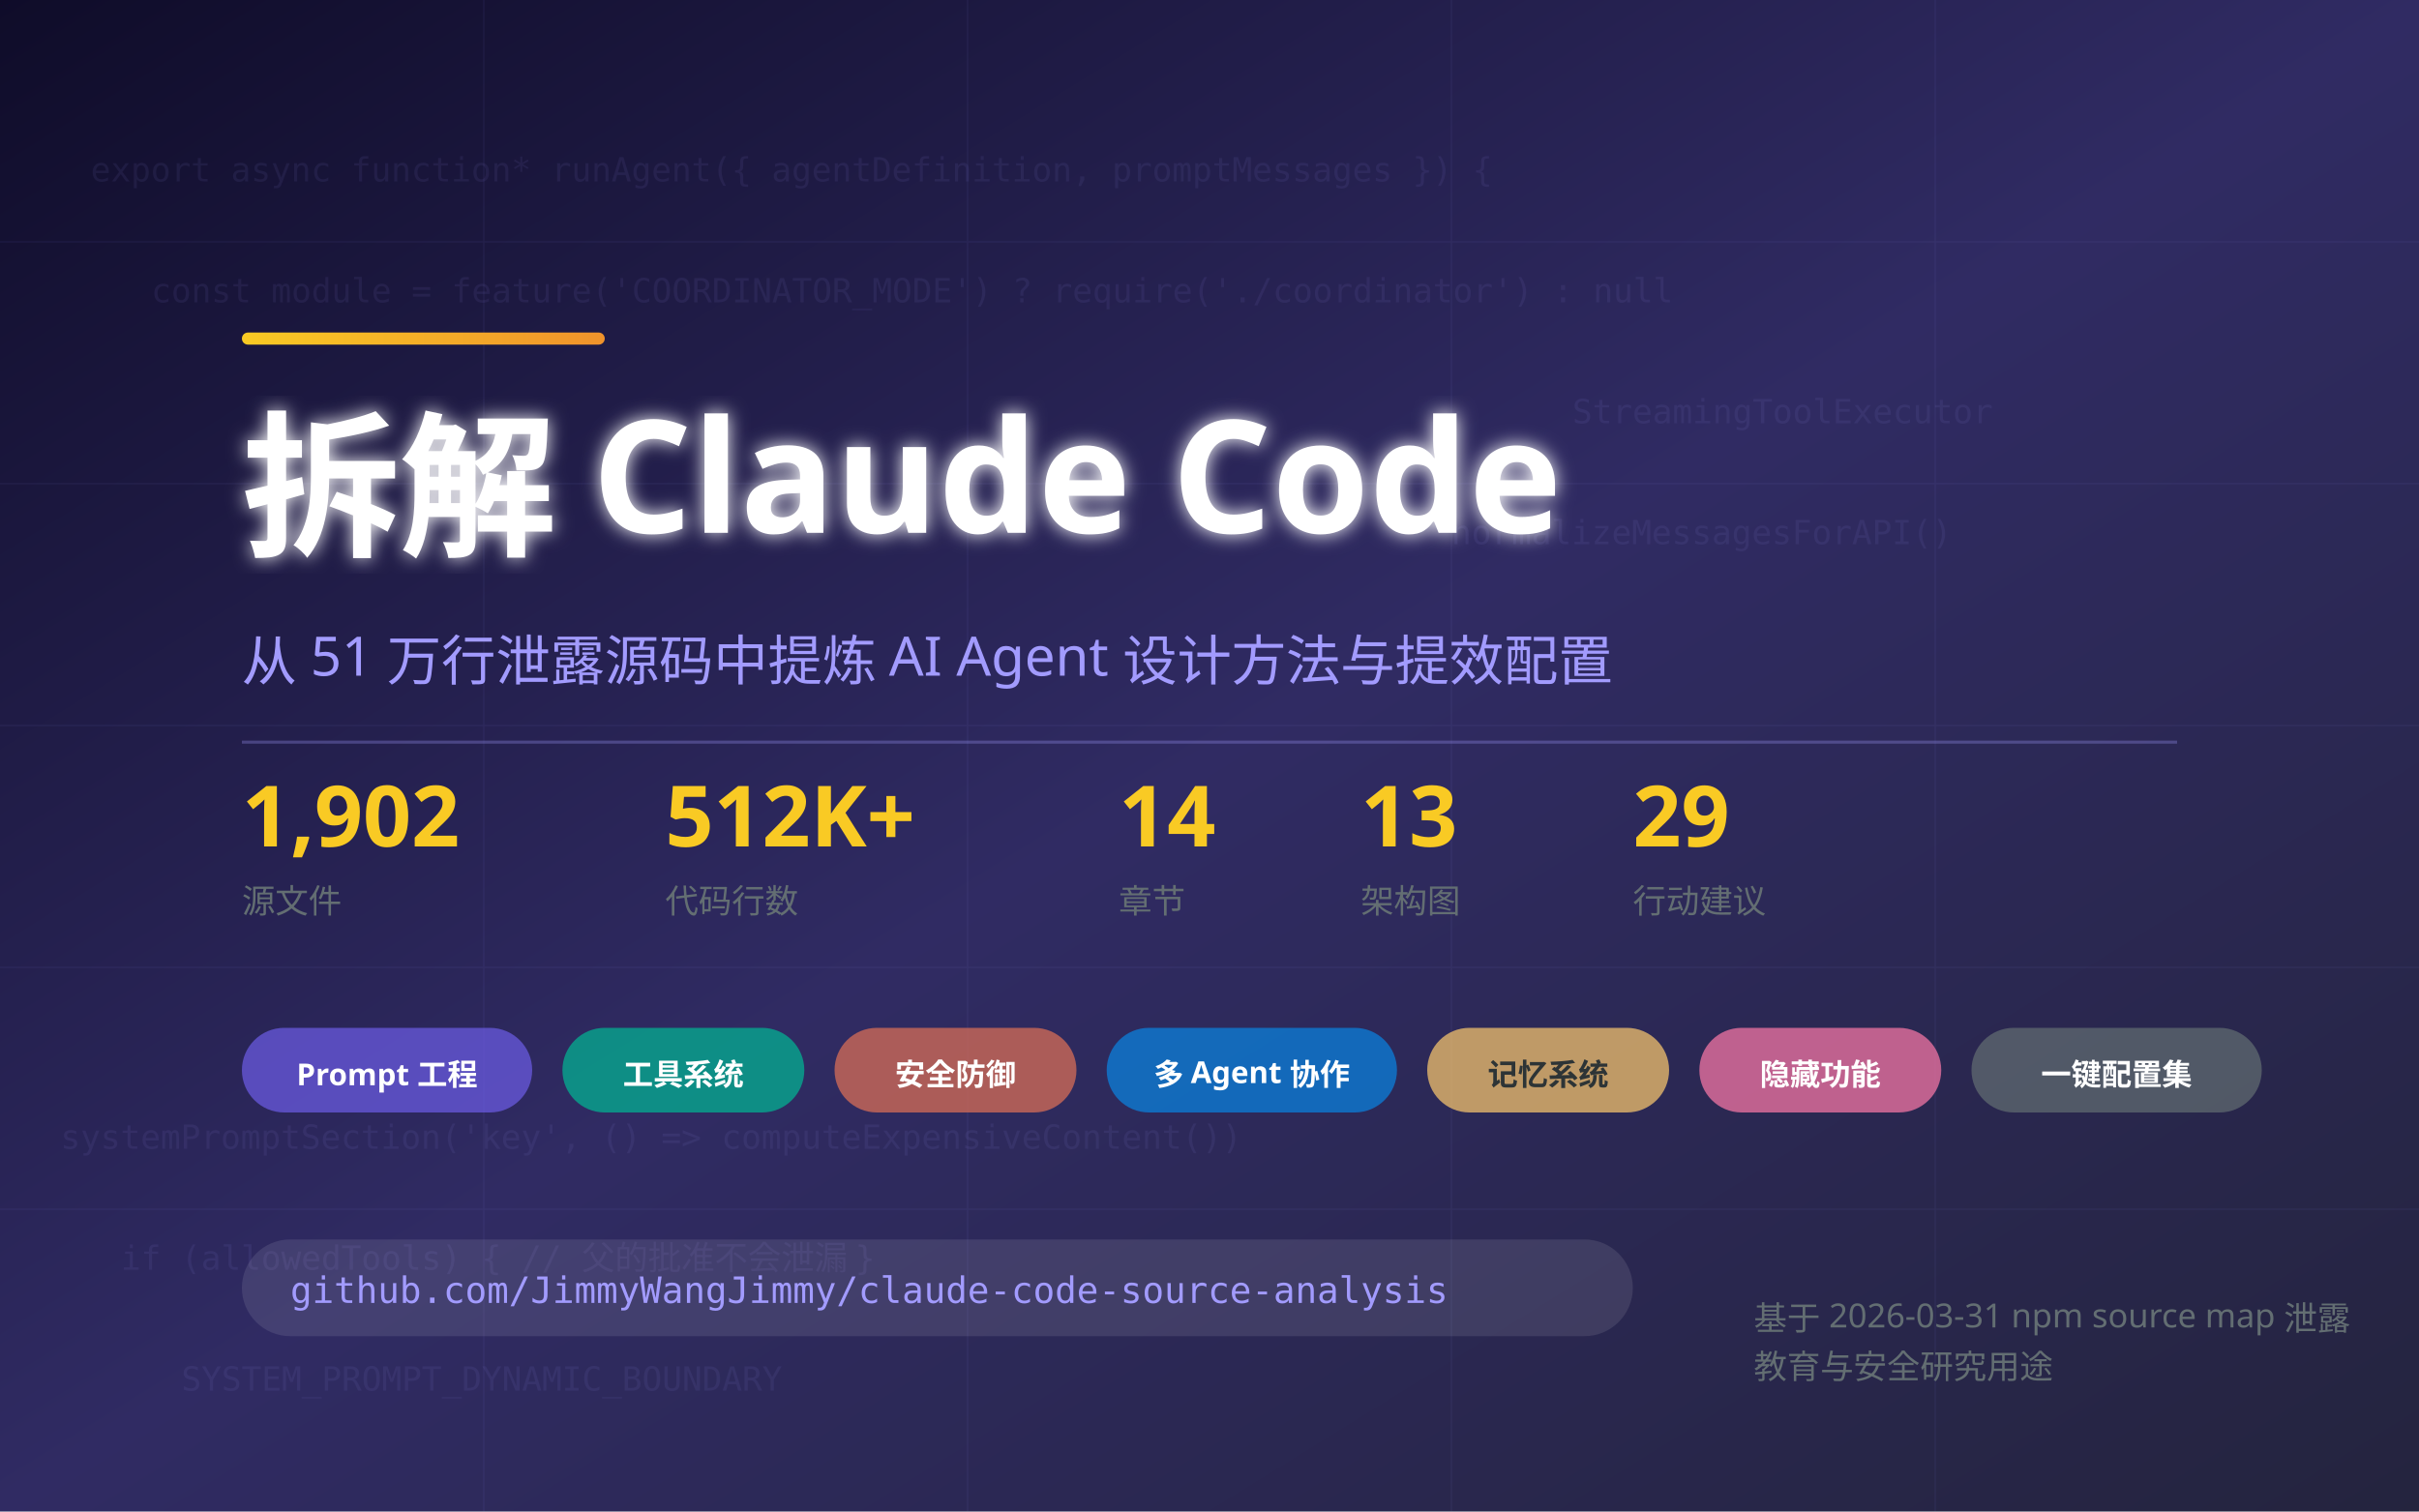
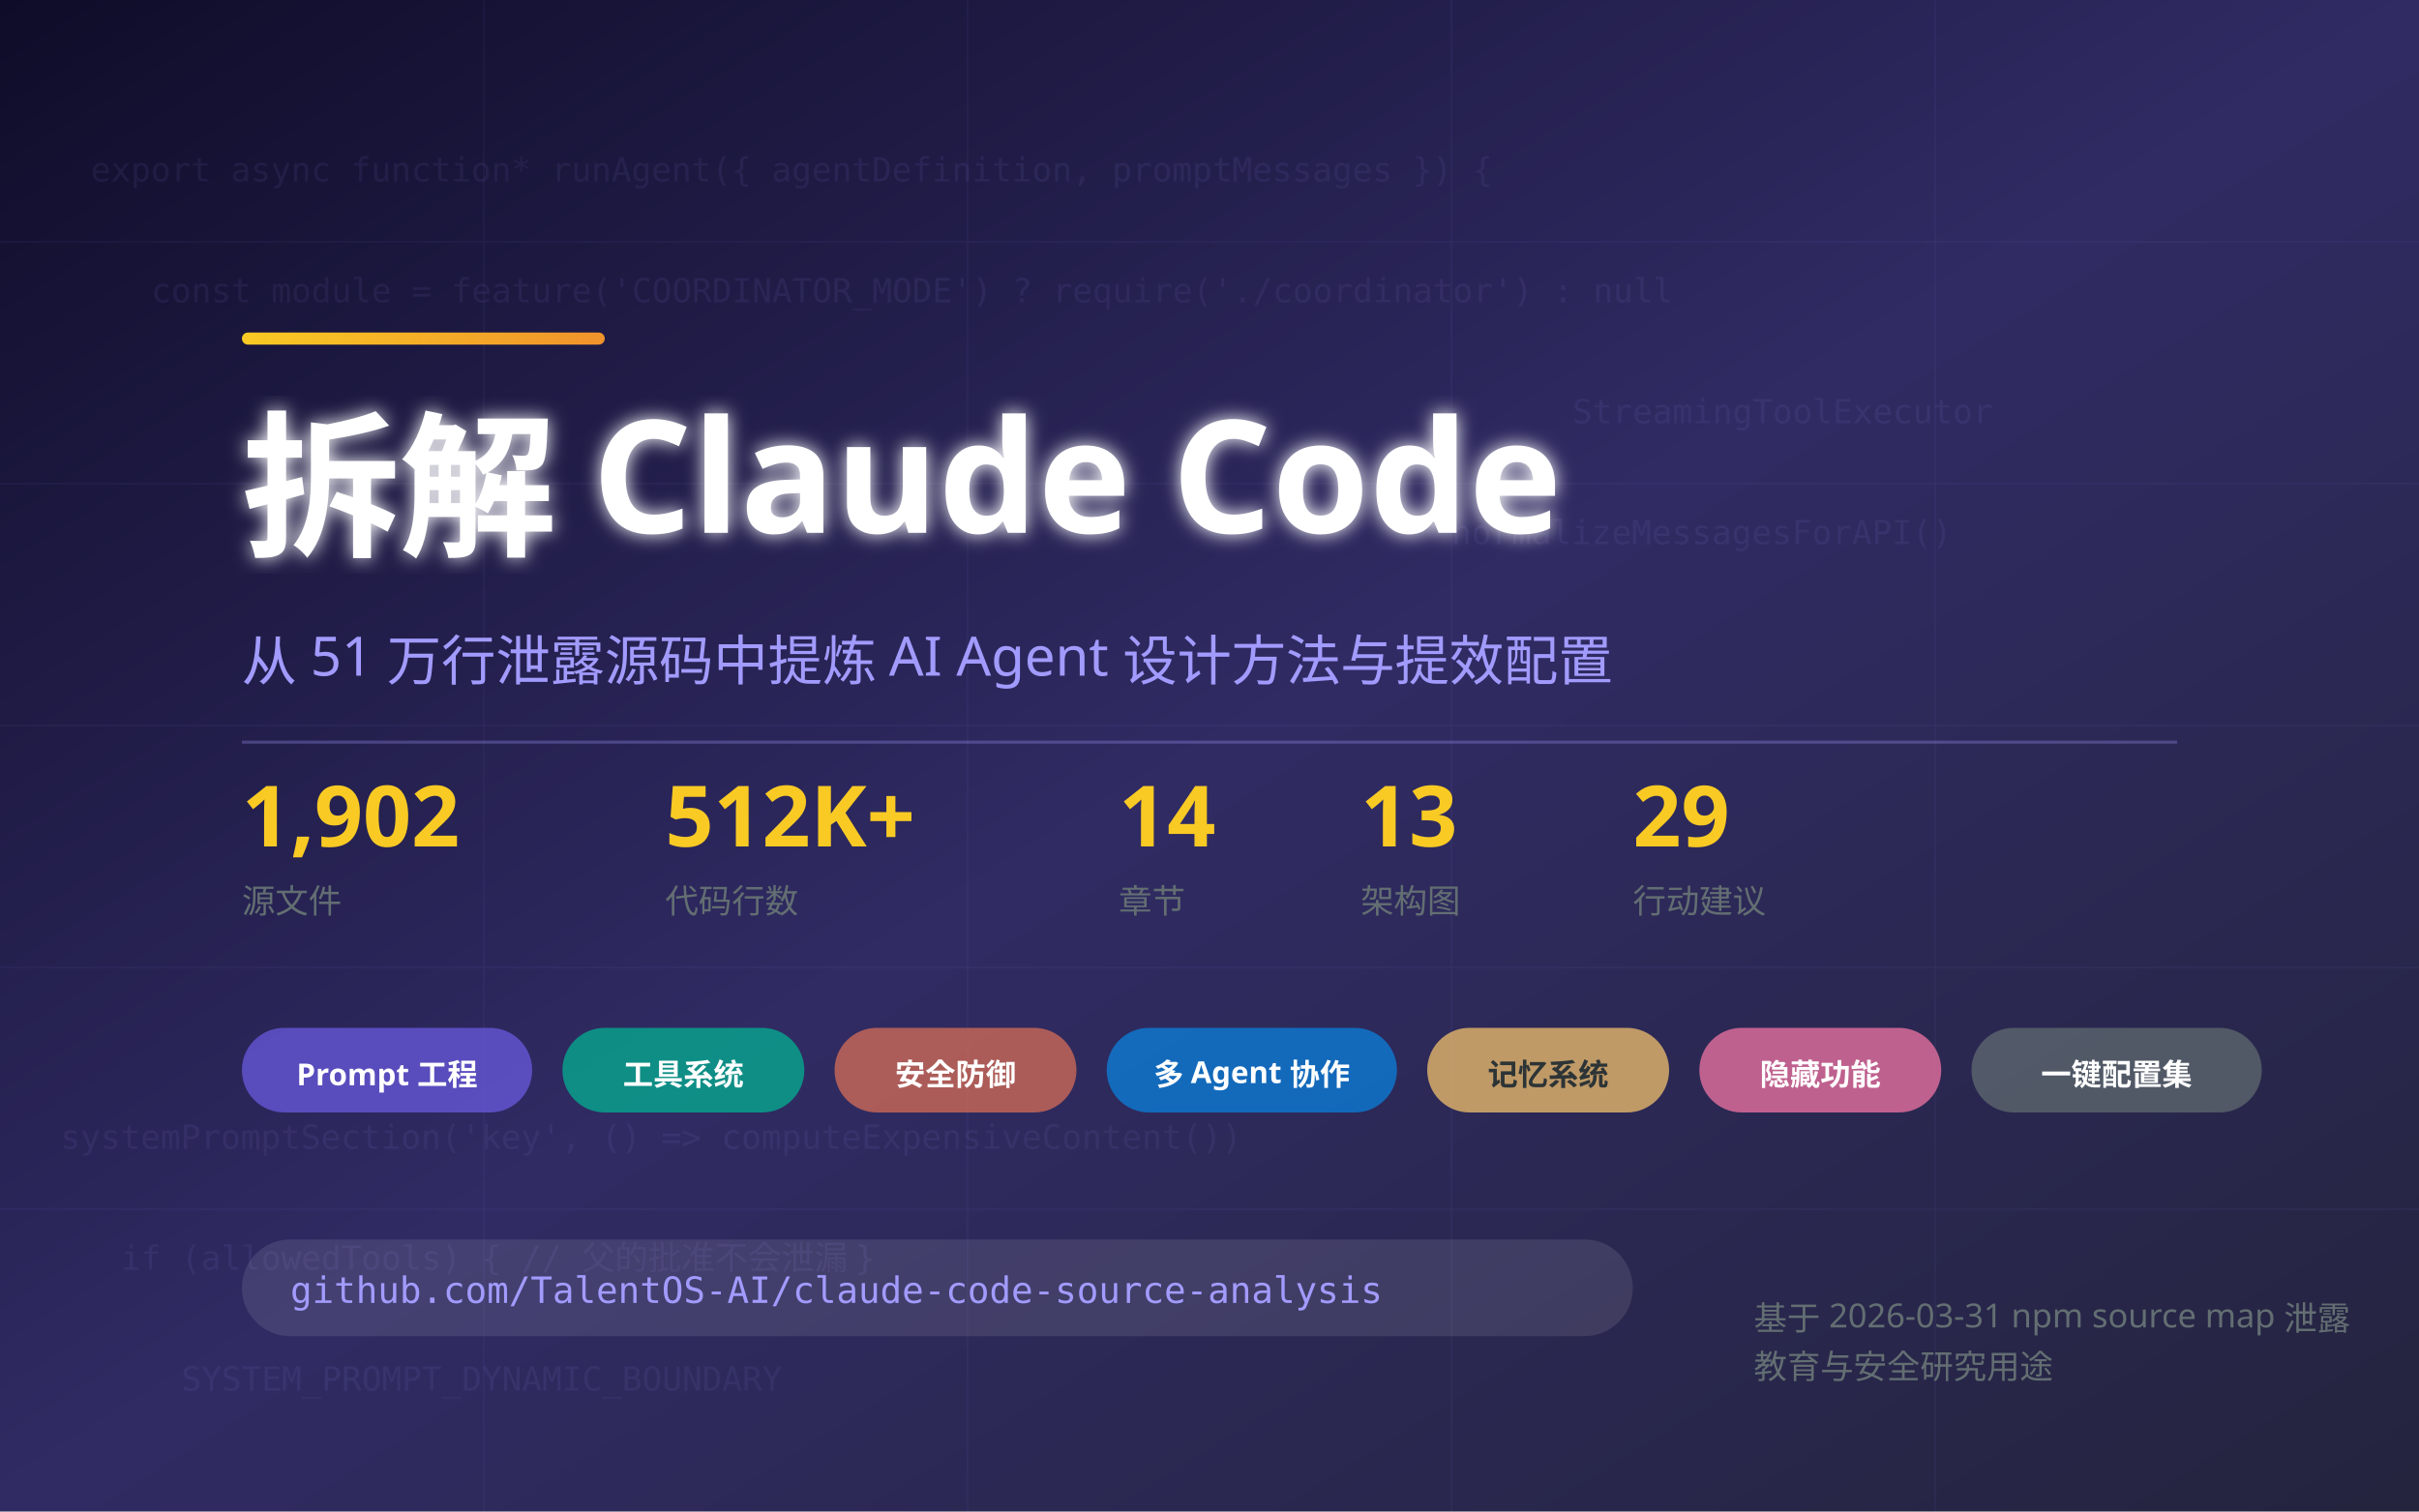
<svg xmlns="http://www.w3.org/2000/svg" viewBox="0 0 800 500" font-family="'Noto Sans SC','PingFang SC','Microsoft YaHei',system-ui,sans-serif">
  <defs>
    <linearGradient id="bg" x1="0" y1="0" x2="1" y2="1">
      <stop offset="0%" stop-color="#0f0c29" />
      <stop offset="50%" stop-color="#302b63" />
      <stop offset="100%" stop-color="#24243e" />
    </linearGradient>
    <linearGradient id="accent" x1="0" y1="0" x2="1" y2="0">
      <stop offset="0%" stop-color="#6c5ce7" />
      <stop offset="100%" stop-color="#a29bfe" />
    </linearGradient>
    <linearGradient id="gold" x1="0" y1="0" x2="1" y2="0">
      <stop offset="0%" stop-color="#f9ca24" />
      <stop offset="100%" stop-color="#f0932b" />
    </linearGradient>
    <filter id="glow">
      <feGaussianBlur stdDeviation="3" result="blur" />
      <feMerge>
        <feMergeNode in="blur" />
        <feMergeNode in="SourceGraphic" />
      </feMerge>
    </filter>
    <filter id="ds">
      <feDropShadow dx="2" dy="3" stdDeviation="4" flood-opacity="0.3" />
    </filter>
  </defs>
  <rect width="800" height="500" fill="url(#bg)" />
  <g opacity="0.06" stroke="#a29bfe" stroke-width="0.5">
    <line x1="0" y1="80" x2="800" y2="80" />
    <line x1="0" y1="160" x2="800" y2="160" />
    <line x1="0" y1="240" x2="800" y2="240" />
    <line x1="0" y1="320" x2="800" y2="320" />
    <line x1="0" y1="400" x2="800" y2="400" />
    <line x1="160" y1="0" x2="160" y2="500" />
    <line x1="320" y1="0" x2="320" y2="500" />
    <line x1="480" y1="0" x2="480" y2="500" />
    <line x1="640" y1="0" x2="640" y2="500" />
  </g>
  <g opacity="0.08" fill="#a29bfe" font-family="'JetBrains Mono','Fira Code',monospace" font-size="11">
    <text x="30" y="60">export async function* runAgent({ agentDefinition, promptMessages }) {</text>
    <text x="50" y="100">const module = feature('COORDINATOR_MODE') ? require('./coordinator') : null</text>
    <text x="20" y="380">systemPromptSection('key', () =&gt; computeExpensiveContent())</text>
    <text x="40" y="420">if (allowedTools) { // 父的批准不会泄漏 }</text>
    <text x="60" y="460">SYSTEM_PROMPT_DYNAMIC_BOUNDARY</text>
    <text x="520" y="140">StreamingToolExecutor</text>
    <text x="480" y="180">normalizeMessagesForAPI()</text>
  </g>
  <rect x="80" y="110" width="120" height="4" rx="2" fill="url(#gold)" />
  <text x="80" y="180" font-size="52" font-weight="800" fill="#ffffff" filter="url(#glow)">拆解 Claude Code</text>
  <text x="80" y="225" font-size="18" fill="#a29bfe" font-weight="400">从 51 万行泄露源码中提炼 AI Agent 设计方法与提效配置</text>
  <rect x="80" y="245" width="640" height="1" fill="#a29bfe" opacity="0.3" />
  <g transform="translate(80, 280)">
    <g>
      <text font-size="28" font-weight="700" fill="#f9ca24">1,902</text>
      <text y="22" font-size="11" fill="#636e72">源文件</text>
    </g>
    <g transform="translate(140,0)">
      <text font-size="28" font-weight="700" fill="#f9ca24">512K+</text>
      <text y="22" font-size="11" fill="#636e72">代码行数</text>
    </g>
    <g transform="translate(290,0)">
      <text font-size="28" font-weight="700" fill="#f9ca24">14</text>
      <text y="22" font-size="11" fill="#636e72">章节</text>
    </g>
    <g transform="translate(370,0)">
      <text font-size="28" font-weight="700" fill="#f9ca24">13</text>
      <text y="22" font-size="11" fill="#636e72">架构图</text>
    </g>
    <g transform="translate(460,0)">
      <text font-size="28" font-weight="700" fill="#f9ca24">29</text>
      <text y="22" font-size="11" fill="#636e72">行动建议</text>
    </g>
  </g>
  <g transform="translate(80, 340)">
    <rect width="96" height="28" rx="14" fill="#6c5ce7" opacity="0.7" />
    <text x="48" y="19" text-anchor="middle" font-size="10" fill="#fff" font-weight="600">Prompt 工程</text>
    <rect x="106" width="80" height="28" rx="14" fill="#00b894" opacity="0.7" />
    <text x="146" y="19" text-anchor="middle" font-size="10" fill="#fff" font-weight="600">工具系统</text>
    <rect x="196" width="80" height="28" rx="14" fill="#e17055" opacity="0.7" />
    <text x="236" y="19" text-anchor="middle" font-size="10" fill="#fff" font-weight="600">安全防御</text>
    <rect x="286" width="96" height="28" rx="14" fill="#0984e3" opacity="0.7" />
    <text x="334" y="19" text-anchor="middle" font-size="10" fill="#fff" font-weight="600">多 Agent 协作</text>
    <rect x="392" width="80" height="28" rx="14" fill="#fdcb6e" opacity="0.7" />
    <text x="432" y="19" text-anchor="middle" font-size="10" fill="#2d3436" font-weight="600">记忆系统</text>
    <rect x="482" width="80" height="28" rx="14" fill="#fd79a8" opacity="0.7" />
    <text x="522" y="19" text-anchor="middle" font-size="10" fill="#fff" font-weight="600">隐藏功能</text>
    <rect x="572" width="96" height="28" rx="14" fill="#636e72" opacity="0.7" />
    <text x="620" y="19" text-anchor="middle" font-size="10" fill="#fff" font-weight="600">一键配置集</text>
  </g>
  <g transform="translate(80, 410)">
    <rect width="460" height="32" rx="16" fill="#ffffff" opacity="0.1" />
-     <text x="16" y="21" font-size="12" fill="#a29bfe" font-family="'JetBrains Mono',monospace">github.com/JimmyWangJimmy/claude-code-source-analysis</text>
+     <text x="16" y="21" font-size="12" fill="#a29bfe" font-family="'JetBrains Mono',monospace">github.com/TalentOS-AI/claude-code-source-analysis</text>
  </g>
  <g transform="translate(580, 440)">
    <text font-size="11" fill="#636e72">基于 2026-03-31 npm source map 泄露</text>
    <text y="16" font-size="11" fill="#636e72">教育与安全研究用途</text>
  </g>
</svg>
